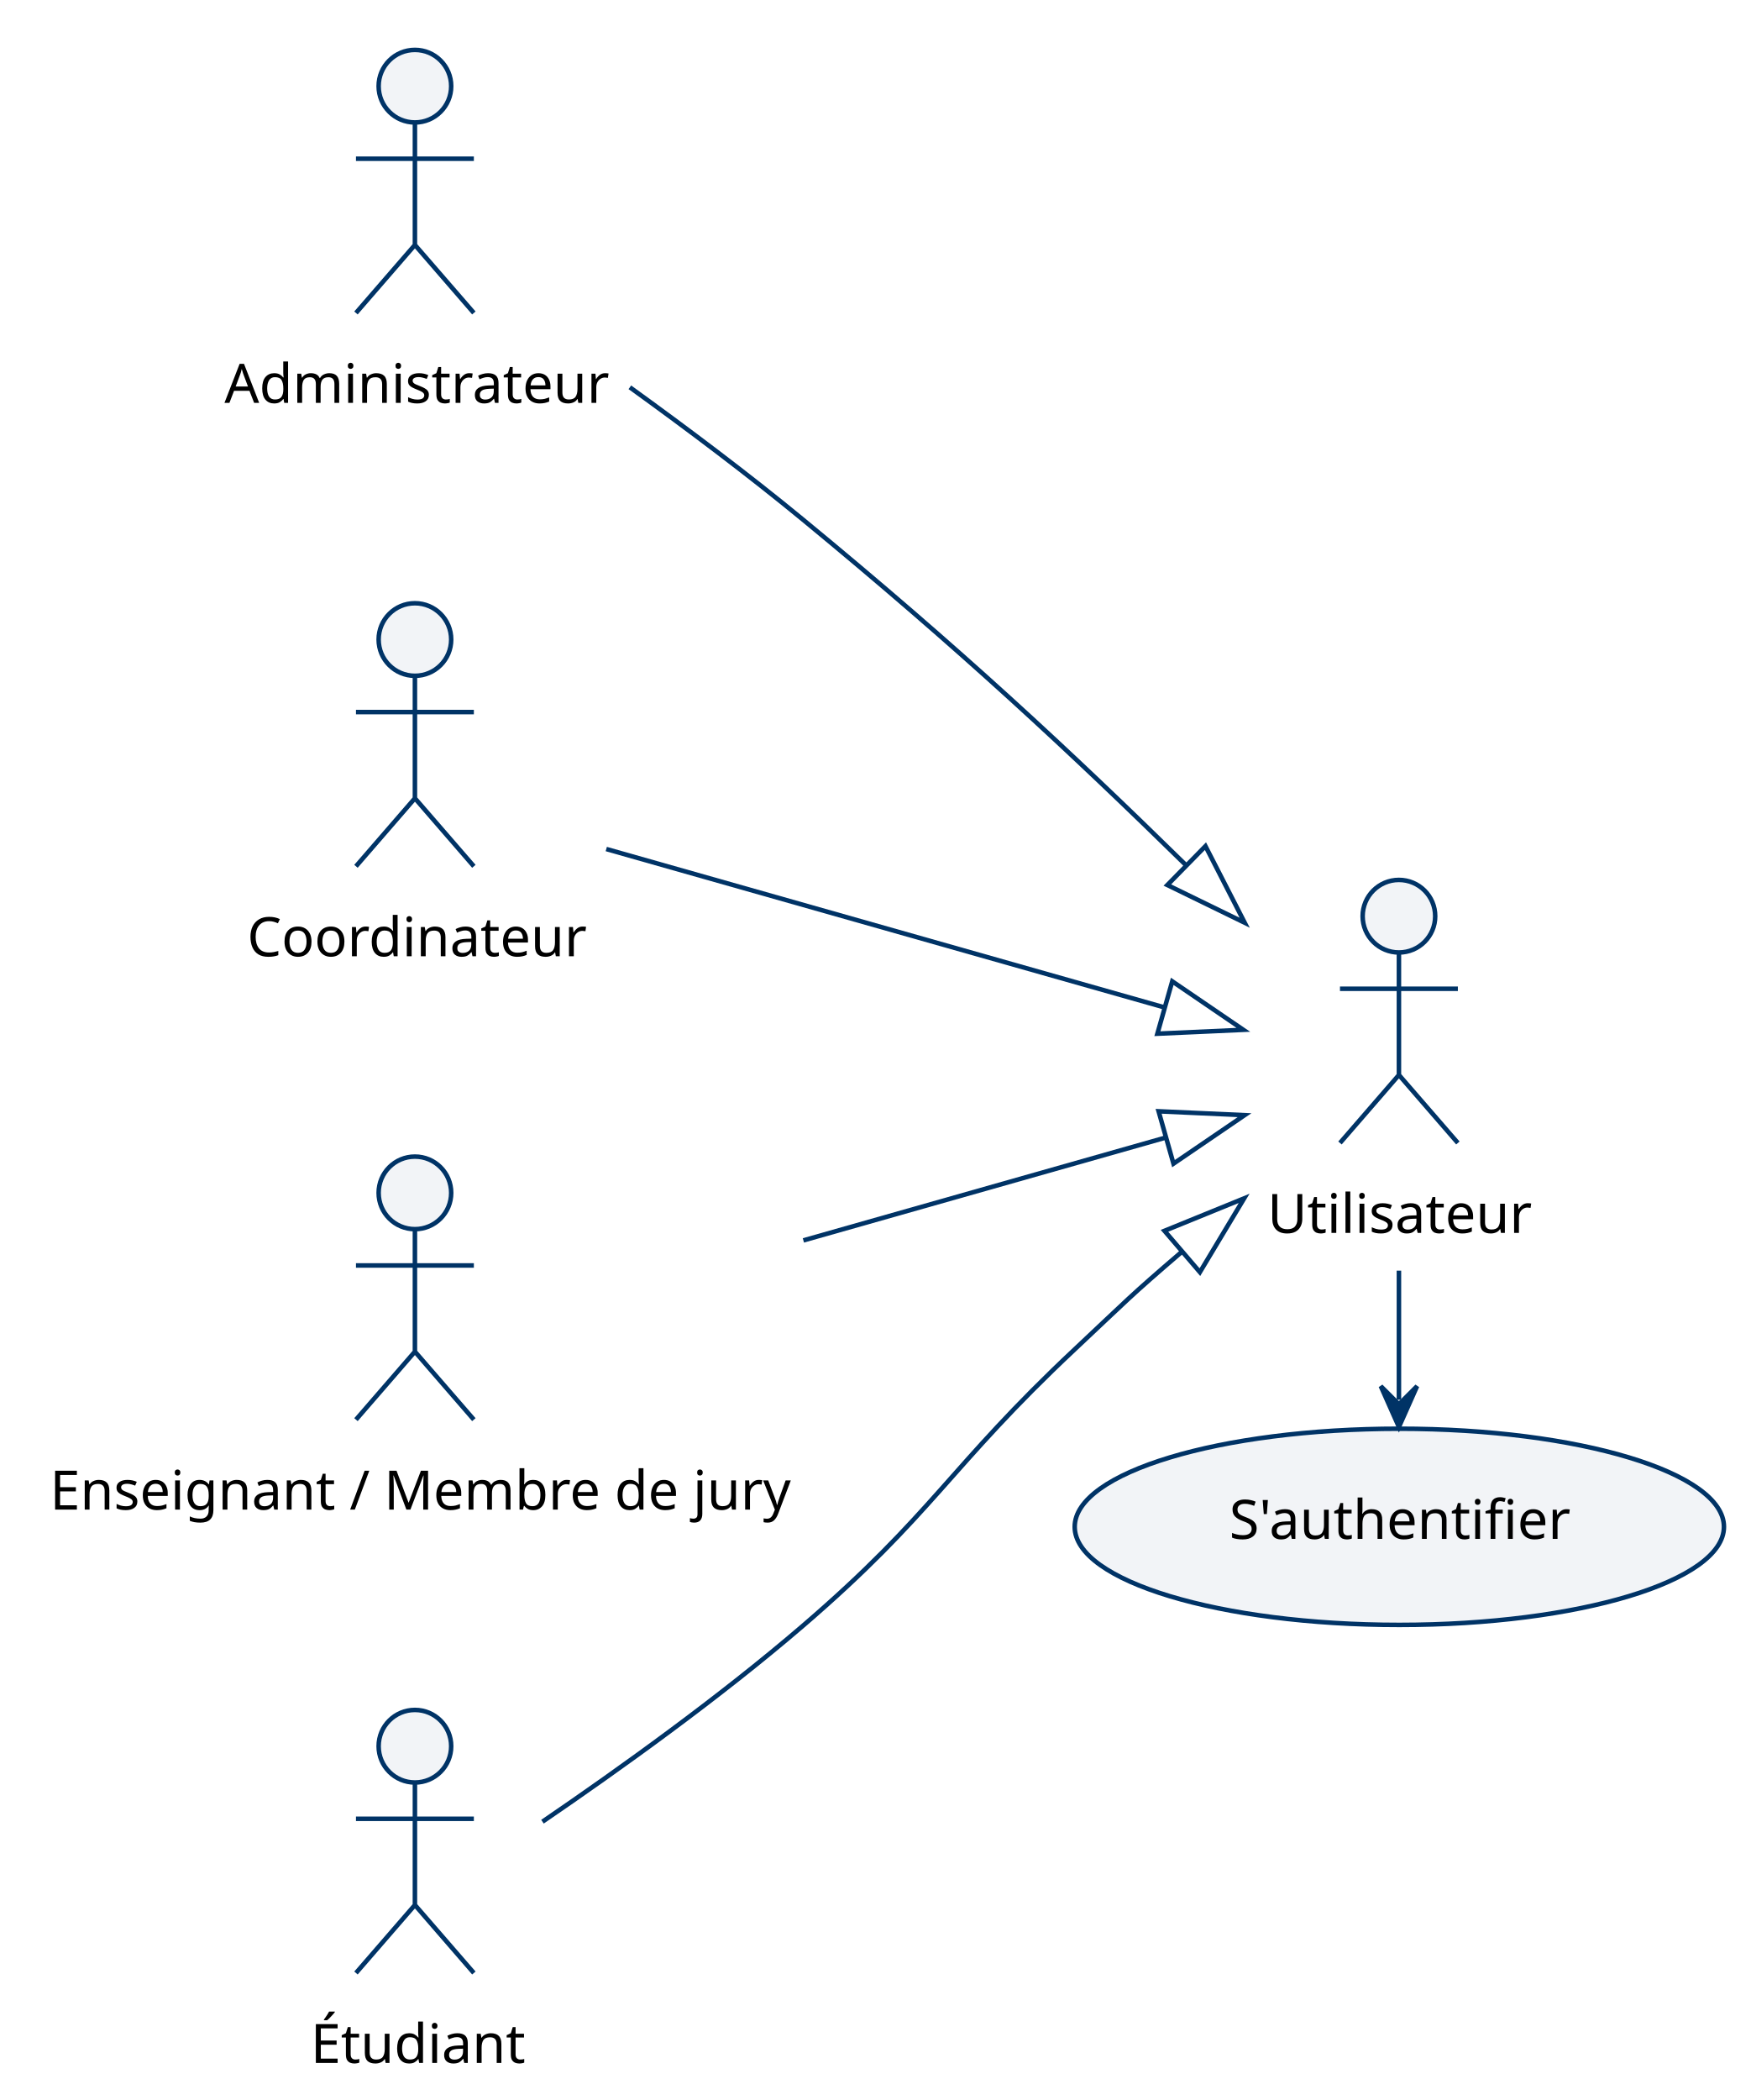
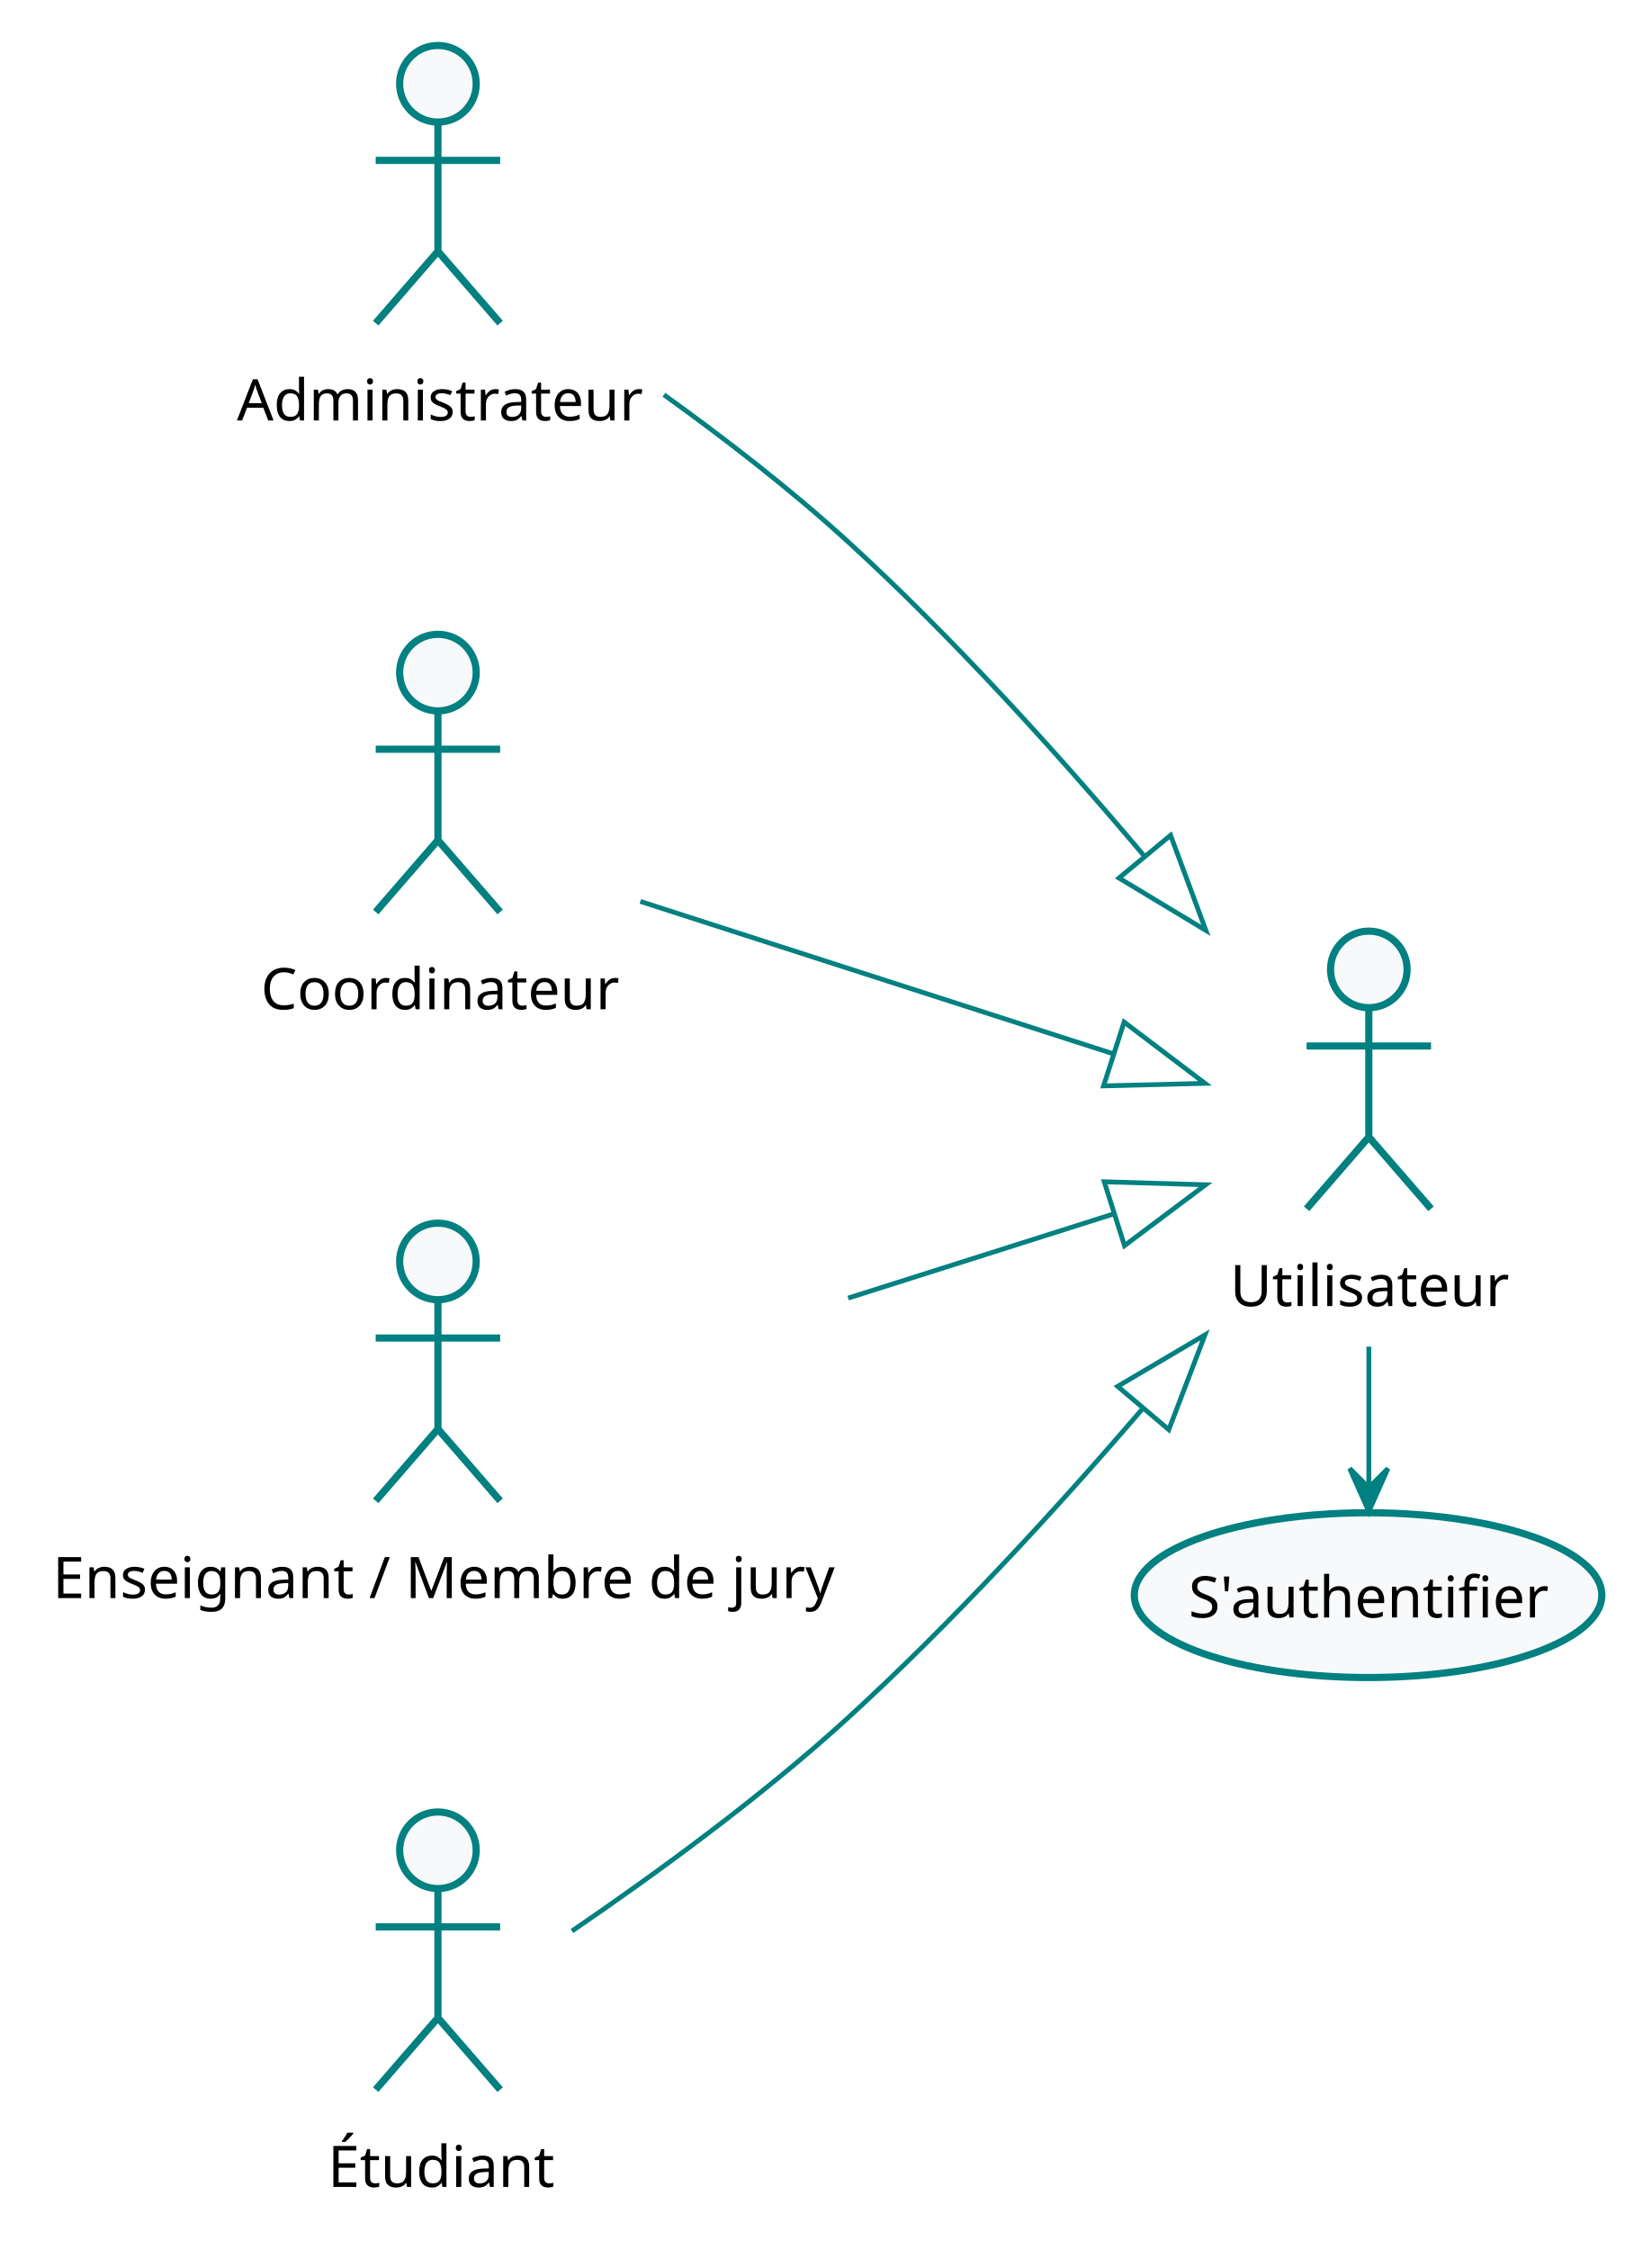
- <svg xmlns="http://www.w3.org/2000/svg" contentStyleType="text/css" height="463px" preserveAspectRatio="none" style="width:386px;height:463px;background:#FFFFFF;" version="1.1" viewBox="0 0 386 463" width="386px" zoomAndPan="magnify">
+ <svg xmlns="http://www.w3.org/2000/svg" contentScriptType="application/ecmascript" contentStyleType="text/css" height="470px" preserveAspectRatio="none" style="width:345px;height:470px;" version="1.1" viewBox="0 0 345 470" width="345px" zoomAndPan="magnify">
  <defs />
  <g>
-     <g id="elem_User">
-       <ellipse cx="308.5" cy="202" fill="#F2F4F7" rx="8" ry="8" style="stroke:#003366;stroke-width:1.0;" />
-       <path d="M308.5,210 L308.5,237 M295.5,218 L321.5,218 M308.5,237 L295.5,252 M308.5,237 L321.5,252 " fill="none" style="stroke:#003366;stroke-width:1.0;" />
-       <text fill="#000000" font-family="sans-serif" font-size="12" lengthAdjust="spacing" textLength="58" x="279.5" y="271.828">Utilisateur</text>
-     </g>
-     <g id="elem_Admin">
-       <ellipse cx="91.5" cy="19" fill="#F2F4F7" rx="8" ry="8" style="stroke:#003366;stroke-width:1.0;" />
-       <path d="M91.5,27 L91.5,54 M78.5,35 L104.5,35 M91.5,54 L78.5,69 M91.5,54 L104.5,69 " fill="none" style="stroke:#003366;stroke-width:1.0;" />
-       <text fill="#000000" font-family="sans-serif" font-size="12" lengthAdjust="spacing" textLength="84" x="49.5" y="88.828">Administrateur</text>
-     </g>
-     <g id="elem_Coord">
-       <ellipse cx="91.5" cy="141" fill="#F2F4F7" rx="8" ry="8" style="stroke:#003366;stroke-width:1.0;" />
-       <path d="M91.5,149 L91.5,176 M78.5,157 L104.5,157 M91.5,176 L78.5,191 M91.5,176 L104.5,191 " fill="none" style="stroke:#003366;stroke-width:1.0;" />
-       <text fill="#000000" font-family="sans-serif" font-size="12" lengthAdjust="spacing" textLength="74" x="54.5" y="210.828">Coordinateur</text>
-     </g>
-     <g id="elem_Jury">
-       <ellipse cx="91.5" cy="263" fill="#F2F4F7" rx="8" ry="8" style="stroke:#003366;stroke-width:1.0;" />
-       <path d="M91.5,271 L91.5,298 M78.5,279 L104.5,279 M91.5,298 L78.5,313 M91.5,298 L104.5,313 " fill="none" style="stroke:#003366;stroke-width:1.0;" />
-       <text fill="#000000" font-family="sans-serif" font-size="12" lengthAdjust="spacing" textLength="161" x="11" y="332.828">Enseignant / Membre de jury</text>
-     </g>
-     <g id="elem_Student">
-       <ellipse cx="91.5" cy="385" fill="#F2F4F7" rx="8" ry="8" style="stroke:#003366;stroke-width:1.0;" />
-       <path d="M91.5,393 L91.5,420 M78.5,401 L104.5,401 M91.5,420 L78.5,435 M91.5,420 L104.5,435 " fill="none" style="stroke:#003366;stroke-width:1.0;" />
-       <text fill="#000000" font-family="sans-serif" font-size="12" lengthAdjust="spacing" textLength="46" x="68.5" y="454.828">Étudiant</text>
-     </g>
-     <g id="elem_auth">
-       <ellipse cx="308.589" cy="336.628" fill="#F2F4F7" rx="71.589" ry="21.628" style="stroke:#003366;stroke-width:1.0;" />
-       <text fill="#000000" font-family="sans-serif" font-size="12" lengthAdjust="spacing" textLength="75" x="271.089" y="339.284">S'authentifier</text>
-     </g>
-     <g id="link_Admin_User">
-       <path d="M138.9,85.39 C151.51,94.49 164.98,104.61 177,114.5 C211.61,142.98 235.865,165.58 261.635,190.84 " fill="none" id="Admin-to-User" style="stroke:#003366;stroke-width:1.0;" />
-       <polygon fill="none" points="274.49,203.44,265.836,186.555,257.435,195.125,274.49,203.44" style="stroke:#003366;stroke-width:1.0;" />
-     </g>
-     <g id="link_Coord_User">
-       <path d="M133.7,187.19 C174.55,198.78 219.034,211.395 256.874,222.135 " fill="none" id="Coord-to-User" style="stroke:#003366;stroke-width:1.0;" />
-       <polygon fill="none" points="274.19,227.05,258.512,216.363,255.236,227.907,274.19,227.05" style="stroke:#003366;stroke-width:1.0;" />
-     </g>
-     <g id="link_Jury_User">
-       <path d="M177.17,273.48 C211.24,263.81 231.214,258.145 257.144,250.785 " fill="none" id="Jury-to-User" style="stroke:#003366;stroke-width:1.0;" />
-       <polygon fill="none" points="274.46,245.87,255.506,245.013,258.782,256.557,274.46,245.87" style="stroke:#003366;stroke-width:1.0;" />
-     </g>
-     <g id="link_Student_User">
-       <path d="M119.63,401.64 C136.65,390.03 158.74,374.18 177,358.5 C205.85,333.73 209.27,323.52 237,297.5 C248.92,286.32 248.743,286.173 260.703,275.923 " fill="none" id="Student-to-User" style="stroke:#003366;stroke-width:1.0;" />
-       <polygon fill="none" points="274.37,264.21,256.798,271.368,264.607,280.479,274.37,264.21" style="stroke:#003366;stroke-width:1.0;" />
-     </g>
-     <g id="link_User_auth">
-       <path d="M308.5,280.14 C308.5,291.64 308.5,297.13 308.5,308.62 " fill="none" id="User-to-auth" style="stroke:#003366;stroke-width:1.0;" />
-       <polygon fill="#003366" points="308.5,314.62,312.5,305.62,308.5,309.62,304.5,305.62,308.5,314.62" style="stroke:#003366;stroke-width:1.0;" />
-     </g>
+     <ellipse cx="286" cy="202.5" fill="#F8F9FA" rx="8" ry="8" style="stroke: #008080; stroke-width: 1.5;" />
+     <path d="M286,210.5 L286,237.5 M273,218.5 L299,218.5 M286,237.5 L273,252.5 M286,237.5 L299,252.5 " fill="none" style="stroke: #008080; stroke-width: 1.5;" />
+     <text fill="#000000" font-family="sans-serif" font-size="12" lengthAdjust="spacingAndGlyphs" textLength="58" x="257" y="272.828">Utilisateur</text>
+     <ellipse cx="91.5" cy="17.5" fill="#F8F9FA" rx="8" ry="8" style="stroke: #008080; stroke-width: 1.5;" />
+     <path d="M91.5,25.5 L91.5,52.5 M78.5,33.5 L104.5,33.5 M91.5,52.5 L78.5,67.5 M91.5,52.5 L104.5,67.5 " fill="none" style="stroke: #008080; stroke-width: 1.5;" />
+     <text fill="#000000" font-family="sans-serif" font-size="12" lengthAdjust="spacingAndGlyphs" textLength="84" x="49.5" y="87.828">Administrateur</text>
+     <ellipse cx="91.5" cy="140.5" fill="#F8F9FA" rx="8" ry="8" style="stroke: #008080; stroke-width: 1.5;" />
+     <path d="M91.5,148.5 L91.5,175.5 M78.5,156.5 L104.5,156.5 M91.5,175.5 L78.5,190.5 M91.5,175.5 L104.5,190.5 " fill="none" style="stroke: #008080; stroke-width: 1.5;" />
+     <text fill="#000000" font-family="sans-serif" font-size="12" lengthAdjust="spacingAndGlyphs" textLength="74" x="54.5" y="210.828">Coordinateur</text>
+     <ellipse cx="91.5" cy="263.5" fill="#F8F9FA" rx="8" ry="8" style="stroke: #008080; stroke-width: 1.5;" />
+     <path d="M91.5,271.5 L91.5,298.5 M78.5,279.5 L104.5,279.5 M91.5,298.5 L78.5,313.5 M91.5,298.5 L104.5,313.5 " fill="none" style="stroke: #008080; stroke-width: 1.5;" />
+     <text fill="#000000" font-family="sans-serif" font-size="12" lengthAdjust="spacingAndGlyphs" textLength="161" x="11" y="333.828">Enseignant / Membre de jury</text>
+     <ellipse cx="91.5" cy="386.5" fill="#F8F9FA" rx="8" ry="8" style="stroke: #008080; stroke-width: 1.5;" />
+     <path d="M91.5,394.5 L91.5,421.5 M78.5,402.5 L104.5,402.5 M91.5,421.5 L78.5,436.5 M91.5,421.5 L104.5,436.5 " fill="none" style="stroke: #008080; stroke-width: 1.5;" />
+     <text fill="#000000" font-family="sans-serif" font-size="12" lengthAdjust="spacingAndGlyphs" textLength="46" x="68.5" y="456.828">Étudiant</text>
+     <ellipse cx="285.842" cy="333.208" fill="#F8F9FA" rx="48.842" ry="17.208" style="stroke: #008080; stroke-width: 1.5;" />
+     <text fill="#000000" font-family="sans-serif" font-size="12" lengthAdjust="spacingAndGlyphs" textLength="75" x="248.342" y="337.88">S'authentifier</text>
+     <path d="M138.72,82.46 C151.58,91.7 165.24,102.27 177,113 C198.87,132.96 220.74,157.09 239.03,178.75 " fill="none" id="Admin-&gt;User" style="stroke: #008080; stroke-width: 1.0;" />
+     <polygon fill="none" points="244.58,174.48,251.95,194.35,233.8,183.41,244.58,174.48" style="stroke: #008080; stroke-width: 1.0;" />
+     <path d="M133.8,188.3 C162.7,197.61 201.56,210.13 232.64,220.14 " fill="none" id="Coord-&gt;User" style="stroke: #008080; stroke-width: 1.0;" />
+     <polygon fill="none" points="234.87,213.5,251.77,226.3,230.58,226.83,234.87,213.5" style="stroke: #008080; stroke-width: 1.0;" />
+     <path d="M177.21,271.16 C196.11,265.17 215.6,258.99 232.73,253.56 " fill="none" id="Jury-&gt;User" style="stroke: #008080; stroke-width: 1.0;" />
+     <polygon fill="none" points="230.72,246.86,251.9,247.49,234.95,260.2,230.72,246.86" style="stroke: #008080; stroke-width: 1.0;" />
+     <path d="M119.51,403.37 C136.68,391.65 158.99,375.43 177,359 C198.67,339.23 220.51,315.46 238.82,294.17 " fill="none" id="Student-&gt;User" style="stroke: #008080; stroke-width: 1.0;" />
+     <polygon fill="none" points="233.52,289.6,251.77,278.84,244.21,298.64,233.52,289.6" style="stroke: #008080; stroke-width: 1.0;" />
+     <path d="M286,281.3 C286,291.08 286,300.86 286,310.64 " fill="none" id="User-&gt;auth" style="stroke: #008080; stroke-width: 1.0;" />
+     <polygon fill="#008080" points="286,315.75,290,306.75,286,310.75,282,306.75,286,315.75" style="stroke: #008080; stroke-width: 1.0;" />
  </g>
</svg>
